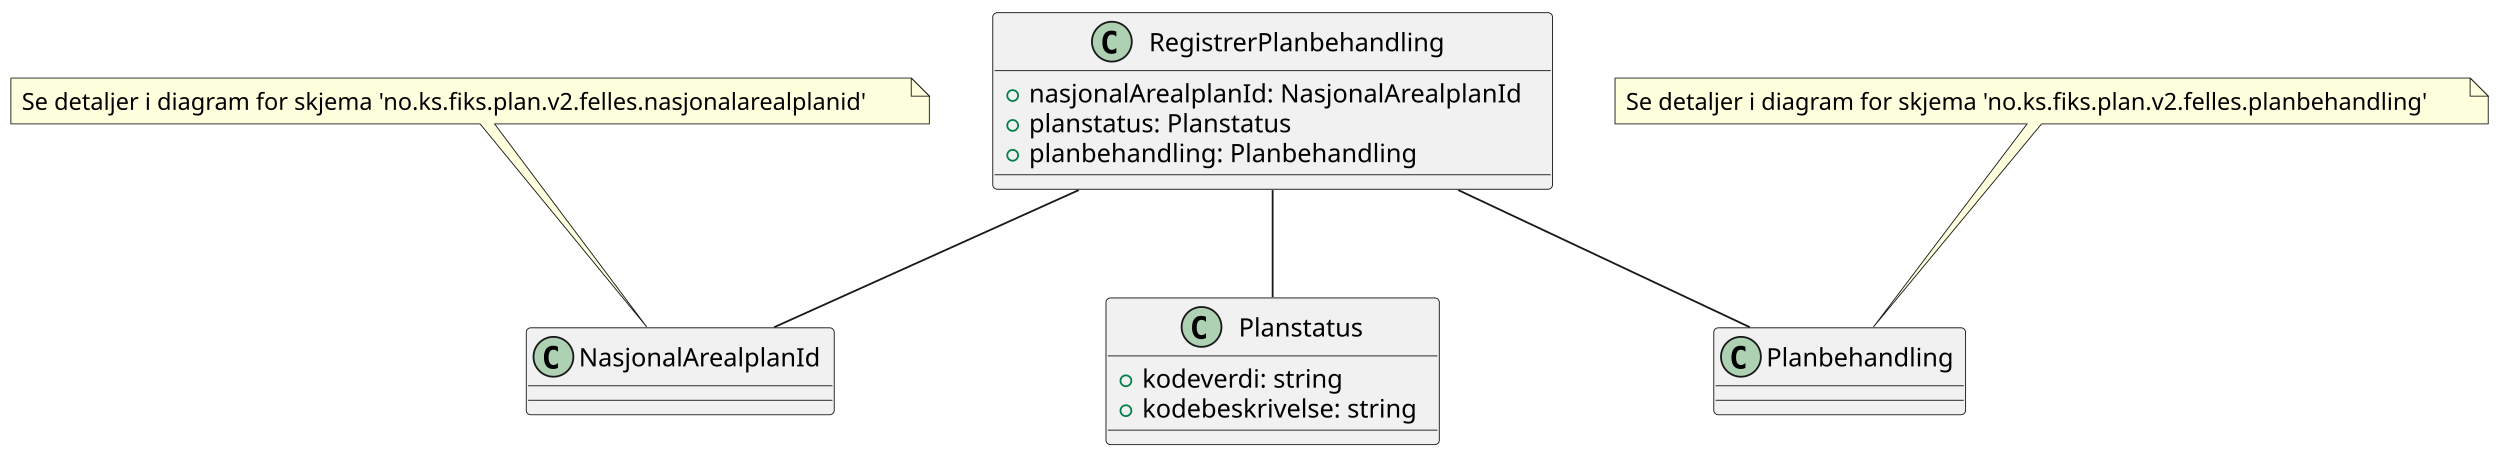
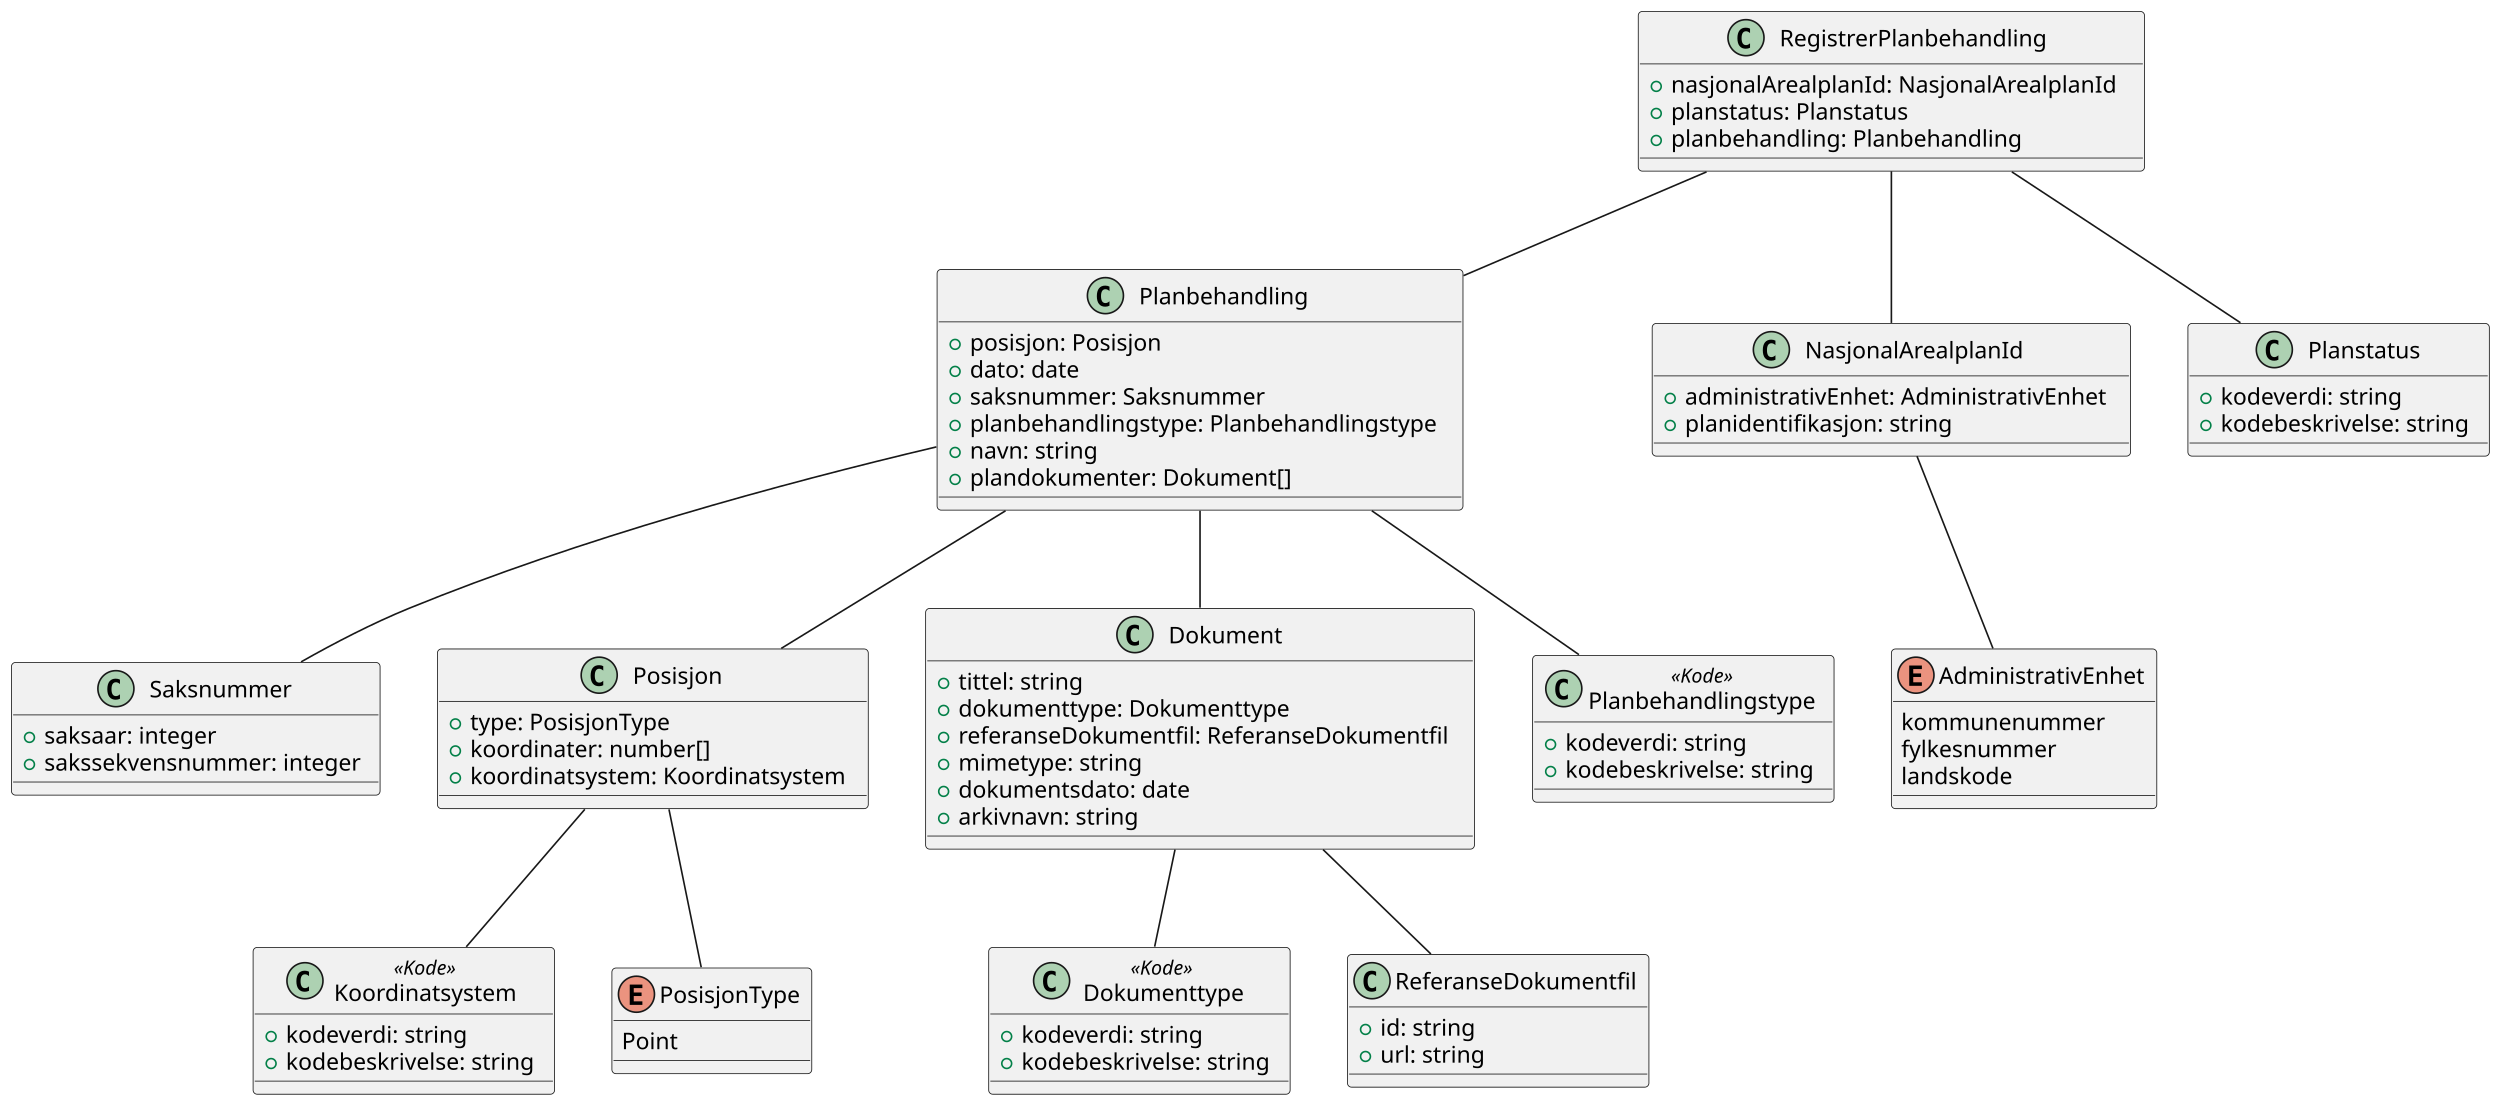
- <svg xmlns="http://www.w3.org/2000/svg" contentStyleType="text/css" height="252px" preserveAspectRatio="none" style="width:1380px;height:252px;background:#FFFFFF;" version="1.1" viewBox="0 0 1380 252" width="1380px" zoomAndPan="magnify">
+ <svg xmlns="http://www.w3.org/2000/svg" contentStyleType="text/css" height="674px" preserveAspectRatio="none" style="width:1526px;height:674px;background:#FFFFFF;" version="1.1" viewBox="0 0 1526 674" width="1526px" zoomAndPan="magnify">
  <defs />
  <g>
+     <g id="elem_Saksnummer">
+       <rect codeLine="2" fill="#F1F1F1" height="80.977" id="Saksnummer" rx="2.5" ry="2.5" style="stroke:#181818;stroke-width:0.5;" width="225" x="7" y="404.37" />
+       <ellipse cx="70.75" cy="420.37" fill="#ADD1B2" rx="11" ry="11" style="stroke:#181818;stroke-width:1.0;" />
+       <path d="M73.223,426.513 Q72.642,426.812 72.003,426.961 Q71.364,427.111 70.658,427.111 Q68.151,427.111 66.832,425.459 Q65.512,423.807 65.512,420.686 Q65.512,417.557 66.832,415.905 Q68.151,414.253 70.658,414.253 Q71.364,414.253 72.011,414.402 Q72.659,414.552 73.223,414.851 L73.223,417.573 Q72.592,416.992 71.999,416.722 Q71.405,416.452 70.774,416.452 Q69.43,416.452 68.745,417.519 Q68.06,418.586 68.06,420.686 Q68.06,422.778 68.745,423.844 Q69.43,424.911 70.774,424.911 Q71.405,424.911 71.999,424.641 Q72.592,424.372 73.223,423.79 Z " fill="#000000" />
+       <text fill="#000000" font-family="sans-serif" font-size="14" lengthAdjust="spacing" textLength="89" x="91.25" y="425.661">Saksnummer</text>
+       <line style="stroke:#181818;stroke-width:0.5;" x1="8" x2="231" y1="436.37" y2="436.37" />
+       <ellipse cx="18" cy="450.114" fill="none" rx="3" ry="3" style="stroke:#038048;stroke-width:1.0;" />
+       <text fill="#000000" font-family="sans-serif" font-size="14" lengthAdjust="spacing" textLength="109" x="27" y="453.905">saksaar: integer</text>
+       <ellipse cx="18" cy="466.602" fill="none" rx="3" ry="3" style="stroke:#038048;stroke-width:1.0;" />
+       <text fill="#000000" font-family="sans-serif" font-size="14" lengthAdjust="spacing" textLength="199" x="27" y="470.393">sakssekvensnummer: integer</text>
+       <line style="stroke:#181818;stroke-width:0.5;" x1="8" x2="231" y1="477.347" y2="477.347" />
+     </g>
+     <g id="elem_Posisjon">
+       <rect codeLine="1" fill="#F1F1F1" height="97.465" id="Posisjon" rx="2.5" ry="2.5" style="stroke:#181818;stroke-width:0.5;" width="263" x="267" y="396.13" />
+       <ellipse cx="365.75" cy="412.13" fill="#ADD1B2" rx="11" ry="11" style="stroke:#181818;stroke-width:1.0;" />
+       <path d="M368.223,418.273 Q367.642,418.572 367.003,418.721 Q366.364,418.871 365.658,418.871 Q363.151,418.871 361.832,417.219 Q360.512,415.567 360.512,412.446 Q360.512,409.317 361.832,407.665 Q363.151,406.013 365.658,406.013 Q366.364,406.013 367.011,406.162 Q367.659,406.312 368.223,406.611 L368.223,409.333 Q367.592,408.752 366.999,408.482 Q366.405,408.212 365.774,408.212 Q364.43,408.212 363.745,409.279 Q363.06,410.346 363.06,412.446 Q363.06,414.538 363.745,415.604 Q364.43,416.671 365.774,416.671 Q366.405,416.671 366.999,416.401 Q367.592,416.132 368.223,415.55 Z " fill="#000000" />
+       <text fill="#000000" font-family="sans-serif" font-size="14" lengthAdjust="spacing" textLength="57" x="386.25" y="417.421">Posisjon</text>
+       <line style="stroke:#181818;stroke-width:0.5;" x1="268" x2="529" y1="428.13" y2="428.13" />
+       <ellipse cx="278" cy="441.874" fill="none" rx="3" ry="3" style="stroke:#038048;stroke-width:1.0;" />
+       <text fill="#000000" font-family="sans-serif" font-size="14" lengthAdjust="spacing" textLength="127" x="287" y="445.665">type: PosisjonType</text>
+       <ellipse cx="278" cy="458.362" fill="none" rx="3" ry="3" style="stroke:#038048;stroke-width:1.0;" />
+       <text fill="#000000" font-family="sans-serif" font-size="14" lengthAdjust="spacing" textLength="153" x="287" y="462.153">koordinater: number[]</text>
+       <ellipse cx="278" cy="474.851" fill="none" rx="3" ry="3" style="stroke:#038048;stroke-width:1.0;" />
+       <text fill="#000000" font-family="sans-serif" font-size="14" lengthAdjust="spacing" textLength="237" x="287" y="478.642">koordinatsystem: Koordinatsystem</text>
+       <line style="stroke:#181818;stroke-width:0.5;" x1="268" x2="529" y1="485.595" y2="485.595" />
+     </g>
+     <g id="elem_Koordinatsystem">
+       <rect codeLine="10" fill="#F1F1F1" height="89.598" id="Koordinatsystem" rx="2.5" ry="2.5" style="stroke:#181818;stroke-width:0.5;" width="184" x="154.5" y="578.32" />
+       <ellipse cx="186.15" cy="598.63" fill="#ADD1B2" rx="11" ry="11" style="stroke:#181818;stroke-width:1.0;" />
+       <path d="M188.623,604.774 Q188.042,605.072 187.403,605.222 Q186.764,605.371 186.058,605.371 Q183.551,605.371 182.232,603.719 Q180.912,602.068 180.912,598.947 Q180.912,595.817 182.232,594.165 Q183.551,592.513 186.058,592.513 Q186.764,592.513 187.411,592.663 Q188.059,592.812 188.623,593.111 L188.623,595.834 Q187.992,595.253 187.399,594.983 Q186.805,594.713 186.174,594.713 Q184.83,594.713 184.145,595.78 Q183.46,596.846 183.46,598.947 Q183.46,601.038 184.145,602.105 Q184.83,603.172 186.174,603.172 Q186.805,603.172 187.399,602.902 Q187.992,602.632 188.623,602.051 Z " fill="#000000" />
+       <text fill="#000000" font-family="sans-serif" font-size="12" font-style="italic" lengthAdjust="spacing" textLength="42" x="240.35" y="594.922">«Kode»</text>
+       <text fill="#000000" font-family="sans-serif" font-size="14" lengthAdjust="spacing" textLength="115" x="203.85" y="610.988">Koordinatsystem</text>
+       <line style="stroke:#181818;stroke-width:0.5;" x1="155.5" x2="337.5" y1="618.941" y2="618.941" />
+       <ellipse cx="165.5" cy="632.685" fill="none" rx="3" ry="3" style="stroke:#038048;stroke-width:1.0;" />
+       <text fill="#000000" font-family="sans-serif" font-size="14" lengthAdjust="spacing" textLength="116" x="174.5" y="636.476">kodeverdi: string</text>
+       <ellipse cx="165.5" cy="649.173" fill="none" rx="3" ry="3" style="stroke:#038048;stroke-width:1.0;" />
+       <text fill="#000000" font-family="sans-serif" font-size="14" lengthAdjust="spacing" textLength="158" x="174.5" y="652.965">kodebeskrivelse: string</text>
+       <line style="stroke:#181818;stroke-width:0.5;" x1="155.5" x2="337.5" y1="659.918" y2="659.918" />
+     </g>
+     <g id="elem_PosisjonType">
+       <rect codeLine="15" fill="#F1F1F1" height="64.488" id="PosisjonType" rx="2.5" ry="2.5" style="stroke:#181818;stroke-width:0.5;" width="122" x="373.5" y="590.88" />
+       <ellipse cx="388.5" cy="606.88" fill="#EB937F" rx="11" ry="11" style="stroke:#181818;stroke-width:1.0;" />
+       <path d="M392.114,613.38 L384.394,613.38 L384.394,600.987 L392.114,600.987 L392.114,603.145 L386.843,603.145 L386.843,605.818 L391.616,605.818 L391.616,607.976 L386.843,607.976 L386.843,611.222 L392.114,611.222 Z " fill="#000000" />
+       <text fill="#000000" font-family="sans-serif" font-size="14" lengthAdjust="spacing" textLength="90" x="402.5" y="612.171">PosisjonType</text>
+       <line style="stroke:#181818;stroke-width:0.5;" x1="374.5" x2="494.5" y1="622.88" y2="622.88" />
+       <text fill="#000000" font-family="sans-serif" font-size="14" lengthAdjust="spacing" textLength="35" x="379.5" y="640.415">Point</text>
+       <line style="stroke:#181818;stroke-width:0.5;" x1="374.5" x2="494.5" y1="647.368" y2="647.368" />
+     </g>
+     <g id="elem_Dokument">
+       <rect codeLine="1" fill="#F1F1F1" height="146.93" id="Dokument" rx="2.5" ry="2.5" style="stroke:#181818;stroke-width:0.5;" width="335" x="565" y="371.39" />
+       <ellipse cx="692.75" cy="387.39" fill="#ADD1B2" rx="11" ry="11" style="stroke:#181818;stroke-width:1.0;" />
+       <path d="M695.223,393.533 Q694.642,393.832 694.003,393.981 Q693.364,394.131 692.658,394.131 Q690.151,394.131 688.832,392.479 Q687.512,390.827 687.512,387.706 Q687.512,384.577 688.832,382.925 Q690.151,381.273 692.658,381.273 Q693.364,381.273 694.011,381.422 Q694.659,381.572 695.223,381.87 L695.223,384.593 Q694.592,384.012 693.999,383.742 Q693.405,383.473 692.774,383.473 Q691.43,383.473 690.745,384.539 Q690.06,385.606 690.06,387.706 Q690.06,389.798 690.745,390.864 Q691.43,391.931 692.774,391.931 Q693.405,391.931 693.999,391.661 Q694.592,391.392 695.223,390.81 Z " fill="#000000" />
+       <text fill="#000000" font-family="sans-serif" font-size="14" lengthAdjust="spacing" textLength="71" x="713.25" y="392.681">Dokument</text>
+       <line style="stroke:#181818;stroke-width:0.5;" x1="566" x2="899" y1="403.39" y2="403.39" />
+       <ellipse cx="576" cy="417.134" fill="none" rx="3" ry="3" style="stroke:#038048;stroke-width:1.0;" />
+       <text fill="#000000" font-family="sans-serif" font-size="14" lengthAdjust="spacing" textLength="79" x="585" y="420.925">tittel: string</text>
+       <ellipse cx="576" cy="433.622" fill="none" rx="3" ry="3" style="stroke:#038048;stroke-width:1.0;" />
+       <text fill="#000000" font-family="sans-serif" font-size="14" lengthAdjust="spacing" textLength="207" x="585" y="437.413">dokumenttype: Dokumenttype</text>
+       <ellipse cx="576" cy="450.111" fill="none" rx="3" ry="3" style="stroke:#038048;stroke-width:1.0;" />
+       <text fill="#000000" font-family="sans-serif" font-size="14" lengthAdjust="spacing" textLength="309" x="585" y="453.902">referanseDokumentfil: ReferanseDokumentfil</text>
+       <ellipse cx="576" cy="466.599" fill="none" rx="3" ry="3" style="stroke:#038048;stroke-width:1.0;" />
+       <text fill="#000000" font-family="sans-serif" font-size="14" lengthAdjust="spacing" textLength="115" x="585" y="470.39">mimetype: string</text>
+       <ellipse cx="576" cy="483.087" fill="none" rx="3" ry="3" style="stroke:#038048;stroke-width:1.0;" />
+       <text fill="#000000" font-family="sans-serif" font-size="14" lengthAdjust="spacing" textLength="146" x="585" y="486.878">dokumentsdato: date</text>
+       <ellipse cx="576" cy="499.575" fill="none" rx="3" ry="3" style="stroke:#038048;stroke-width:1.0;" />
+       <text fill="#000000" font-family="sans-serif" font-size="14" lengthAdjust="spacing" textLength="114" x="585" y="503.367">arkivnavn: string</text>
+       <line style="stroke:#181818;stroke-width:0.5;" x1="566" x2="899" y1="510.32" y2="510.32" />
+     </g>
+     <g id="elem_Dokumenttype">
+       <rect codeLine="13" fill="#F1F1F1" height="89.598" id="Dokumenttype" rx="2.5" ry="2.5" style="stroke:#181818;stroke-width:0.5;" width="184" x="603.5" y="578.32" />
+       <ellipse cx="641.9" cy="598.63" fill="#ADD1B2" rx="11" ry="11" style="stroke:#181818;stroke-width:1.0;" />
+       <path d="M644.373,604.774 Q643.792,605.072 643.153,605.222 Q642.514,605.371 641.808,605.371 Q639.301,605.371 637.981,603.719 Q636.662,602.068 636.662,598.947 Q636.662,595.817 637.981,594.165 Q639.301,592.513 641.808,592.513 Q642.514,592.513 643.161,592.663 Q643.809,592.812 644.373,593.111 L644.373,595.834 Q643.742,595.253 643.149,594.983 Q642.555,594.713 641.924,594.713 Q640.58,594.713 639.895,595.78 Q639.21,596.846 639.21,598.947 Q639.21,601.038 639.895,602.105 Q640.58,603.172 641.924,603.172 Q642.555,603.172 643.149,602.902 Q643.742,602.632 644.373,602.051 Z " fill="#000000" />
+       <text fill="#000000" font-family="sans-serif" font-size="12" font-style="italic" lengthAdjust="spacing" textLength="42" x="690.1" y="594.922">«Kode»</text>
+       <text fill="#000000" font-family="sans-serif" font-size="14" lengthAdjust="spacing" textLength="100" x="661.1" y="610.988">Dokumenttype</text>
+       <line style="stroke:#181818;stroke-width:0.5;" x1="604.5" x2="786.5" y1="618.941" y2="618.941" />
+       <ellipse cx="614.5" cy="632.685" fill="none" rx="3" ry="3" style="stroke:#038048;stroke-width:1.0;" />
+       <text fill="#000000" font-family="sans-serif" font-size="14" lengthAdjust="spacing" textLength="116" x="623.5" y="636.476">kodeverdi: string</text>
+       <ellipse cx="614.5" cy="649.173" fill="none" rx="3" ry="3" style="stroke:#038048;stroke-width:1.0;" />
+       <text fill="#000000" font-family="sans-serif" font-size="14" lengthAdjust="spacing" textLength="158" x="623.5" y="652.965">kodebeskrivelse: string</text>
+       <line style="stroke:#181818;stroke-width:0.5;" x1="604.5" x2="786.5" y1="659.918" y2="659.918" />
+     </g>
+     <g id="elem_ReferanseDokumentfil">
+       <rect codeLine="18" fill="#F1F1F1" height="80.977" id="ReferanseDokumentfil" rx="2.5" ry="2.5" style="stroke:#181818;stroke-width:0.5;" width="184" x="822.5" y="582.63" />
+       <ellipse cx="837.5" cy="598.63" fill="#ADD1B2" rx="11" ry="11" style="stroke:#181818;stroke-width:1.0;" />
+       <path d="M839.973,604.773 Q839.392,605.072 838.753,605.221 Q838.114,605.371 837.408,605.371 Q834.901,605.371 833.582,603.719 Q832.262,602.067 832.262,598.946 Q832.262,595.817 833.582,594.165 Q834.901,592.513 837.408,592.513 Q838.114,592.513 838.761,592.662 Q839.409,592.812 839.973,593.111 L839.973,595.833 Q839.342,595.252 838.749,594.982 Q838.155,594.712 837.524,594.712 Q836.18,594.712 835.495,595.779 Q834.81,596.846 834.81,598.946 Q834.81,601.038 835.495,602.104 Q836.18,603.171 837.524,603.171 Q838.155,603.171 838.749,602.901 Q839.342,602.631 839.973,602.05 Z " fill="#000000" />
+       <text fill="#000000" font-family="sans-serif" font-size="14" lengthAdjust="spacing" textLength="152" x="851.5" y="603.921">ReferanseDokumentfil</text>
+       <line style="stroke:#181818;stroke-width:0.5;" x1="823.5" x2="1005.5" y1="614.63" y2="614.63" />
+       <ellipse cx="833.5" cy="628.374" fill="none" rx="3" ry="3" style="stroke:#038048;stroke-width:1.0;" />
+       <text fill="#000000" font-family="sans-serif" font-size="14" lengthAdjust="spacing" textLength="61" x="842.5" y="632.165">id: string</text>
+       <ellipse cx="833.5" cy="644.862" fill="none" rx="3" ry="3" style="stroke:#038048;stroke-width:1.0;" />
+       <text fill="#000000" font-family="sans-serif" font-size="14" lengthAdjust="spacing" textLength="67" x="842.5" y="648.653">url: string</text>
+       <line style="stroke:#181818;stroke-width:0.5;" x1="823.5" x2="1005.5" y1="655.607" y2="655.607" />
+     </g>
+     <g id="elem_Planbehandling">
+       <rect codeLine="5" fill="#F1F1F1" height="146.93" id="Planbehandling" rx="2.5" ry="2.5" style="stroke:#181818;stroke-width:0.5;" width="321" x="572" y="164.46" />
+       <ellipse cx="674.75" cy="180.46" fill="#ADD1B2" rx="11" ry="11" style="stroke:#181818;stroke-width:1.0;" />
+       <path d="M677.223,186.603 Q676.642,186.902 676.003,187.051 Q675.364,187.201 674.658,187.201 Q672.151,187.201 670.832,185.549 Q669.512,183.897 669.512,180.776 Q669.512,177.647 670.832,175.995 Q672.151,174.343 674.658,174.343 Q675.364,174.343 676.011,174.492 Q676.659,174.642 677.223,174.94 L677.223,177.663 Q676.592,177.082 675.999,176.812 Q675.405,176.542 674.774,176.542 Q673.43,176.542 672.745,177.609 Q672.06,178.676 672.06,180.776 Q672.06,182.868 672.745,183.934 Q673.43,185.001 674.774,185.001 Q675.405,185.001 675.999,184.731 Q676.592,184.462 677.223,183.88 Z " fill="#000000" />
+       <text fill="#000000" font-family="sans-serif" font-size="14" lengthAdjust="spacing" textLength="107" x="695.25" y="185.751">Planbehandling</text>
+       <line style="stroke:#181818;stroke-width:0.5;" x1="573" x2="892" y1="196.46" y2="196.46" />
+       <ellipse cx="583" cy="210.204" fill="none" rx="3" ry="3" style="stroke:#038048;stroke-width:1.0;" />
+       <text fill="#000000" font-family="sans-serif" font-size="14" lengthAdjust="spacing" textLength="123" x="592" y="213.995">posisjon: Posisjon</text>
+       <ellipse cx="583" cy="226.692" fill="none" rx="3" ry="3" style="stroke:#038048;stroke-width:1.0;" />
+       <text fill="#000000" font-family="sans-serif" font-size="14" lengthAdjust="spacing" textLength="69" x="592" y="230.483">dato: date</text>
+       <ellipse cx="583" cy="243.181" fill="none" rx="3" ry="3" style="stroke:#038048;stroke-width:1.0;" />
+       <text fill="#000000" font-family="sans-serif" font-size="14" lengthAdjust="spacing" textLength="185" x="592" y="246.972">saksnummer: Saksnummer</text>
+       <ellipse cx="583" cy="259.669" fill="none" rx="3" ry="3" style="stroke:#038048;stroke-width:1.0;" />
+       <text fill="#000000" font-family="sans-serif" font-size="14" lengthAdjust="spacing" textLength="295" x="592" y="263.46">planbehandlingstype: Planbehandlingstype</text>
+       <ellipse cx="583" cy="276.157" fill="none" rx="3" ry="3" style="stroke:#038048;stroke-width:1.0;" />
+       <text fill="#000000" font-family="sans-serif" font-size="14" lengthAdjust="spacing" textLength="81" x="592" y="279.948">navn: string</text>
+       <ellipse cx="583" cy="292.646" fill="none" rx="3" ry="3" style="stroke:#038048;stroke-width:1.0;" />
+       <text fill="#000000" font-family="sans-serif" font-size="14" lengthAdjust="spacing" textLength="203" x="592" y="296.437">plandokumenter: Dokument[]</text>
+       <line style="stroke:#181818;stroke-width:0.5;" x1="573" x2="892" y1="303.39" y2="303.39" />
+     </g>
+     <g id="elem_Planbehandlingstype">
+       <rect codeLine="19" fill="#F1F1F1" height="89.598" id="Planbehandlingstype" rx="2.5" ry="2.5" style="stroke:#181818;stroke-width:0.5;" width="184" x="935.5" y="400.06" />
+       <ellipse cx="954.55" cy="420.37" fill="#ADD1B2" rx="11" ry="11" style="stroke:#181818;stroke-width:1.0;" />
+       <path d="M957.023,426.514 Q956.442,426.812 955.803,426.962 Q955.164,427.111 954.458,427.111 Q951.951,427.111 950.631,425.459 Q949.312,423.808 949.312,420.687 Q949.312,417.557 950.631,415.905 Q951.951,414.253 954.458,414.253 Q955.164,414.253 955.811,414.403 Q956.459,414.552 957.023,414.851 L957.023,417.574 Q956.392,416.993 955.799,416.723 Q955.205,416.453 954.574,416.453 Q953.23,416.453 952.545,417.52 Q951.86,418.586 951.86,420.687 Q951.86,422.778 952.545,423.845 Q953.23,424.912 954.574,424.912 Q955.205,424.912 955.799,424.642 Q956.392,424.372 957.023,423.791 Z " fill="#000000" />
+       <text fill="#000000" font-family="sans-serif" font-size="12" font-style="italic" lengthAdjust="spacing" textLength="42" x="1019.95" y="416.662">«Kode»</text>
+       <text fill="#000000" font-family="sans-serif" font-size="14" lengthAdjust="spacing" textLength="143" x="969.45" y="432.728">Planbehandlingstype</text>
+       <line style="stroke:#181818;stroke-width:0.5;" x1="936.5" x2="1118.5" y1="440.681" y2="440.681" />
+       <ellipse cx="946.5" cy="454.425" fill="none" rx="3" ry="3" style="stroke:#038048;stroke-width:1.0;" />
+       <text fill="#000000" font-family="sans-serif" font-size="14" lengthAdjust="spacing" textLength="116" x="955.5" y="458.216">kodeverdi: string</text>
+       <ellipse cx="946.5" cy="470.913" fill="none" rx="3" ry="3" style="stroke:#038048;stroke-width:1.0;" />
+       <text fill="#000000" font-family="sans-serif" font-size="14" lengthAdjust="spacing" textLength="158" x="955.5" y="474.704">kodebeskrivelse: string</text>
+       <line style="stroke:#181818;stroke-width:0.5;" x1="936.5" x2="1118.5" y1="481.658" y2="481.658" />
+     </g>
+     <g id="elem_NasjonalArealplanId">
+       <rect codeLine="1" fill="#F1F1F1" height="80.977" id="NasjonalArealplanId" rx="2.5" ry="2.5" style="stroke:#181818;stroke-width:0.5;" width="292" x="1008.5" y="197.44" />
+       <ellipse cx="1081.25" cy="213.44" fill="#ADD1B2" rx="11" ry="11" style="stroke:#181818;stroke-width:1.0;" />
+       <path d="M1083.723,219.583 Q1083.142,219.882 1082.503,220.031 Q1081.864,220.181 1081.158,220.181 Q1078.651,220.181 1077.332,218.529 Q1076.012,216.877 1076.012,213.756 Q1076.012,210.626 1077.332,208.975 Q1078.651,207.323 1081.158,207.323 Q1081.864,207.323 1082.511,207.472 Q1083.159,207.622 1083.723,207.921 L1083.723,210.643 Q1083.092,210.062 1082.499,209.792 Q1081.905,209.523 1081.274,209.523 Q1079.93,209.523 1079.245,210.589 Q1078.56,211.656 1078.56,213.756 Q1078.56,215.848 1079.245,216.914 Q1079.93,217.981 1081.274,217.981 Q1081.905,217.981 1082.499,217.711 Q1083.092,217.441 1083.723,216.86 Z " fill="#000000" />
+       <text fill="#000000" font-family="sans-serif" font-size="14" lengthAdjust="spacing" textLength="138" x="1101.75" y="218.731">NasjonalArealplanId</text>
+       <line style="stroke:#181818;stroke-width:0.5;" x1="1009.5" x2="1299.5" y1="229.44" y2="229.44" />
+       <ellipse cx="1019.5" cy="243.184" fill="none" rx="3" ry="3" style="stroke:#038048;stroke-width:1.0;" />
+       <text fill="#000000" font-family="sans-serif" font-size="14" lengthAdjust="spacing" textLength="266" x="1028.5" y="246.975">administrativEnhet: AdministrativEnhet</text>
+       <ellipse cx="1019.5" cy="259.672" fill="none" rx="3" ry="3" style="stroke:#038048;stroke-width:1.0;" />
+       <text fill="#000000" font-family="sans-serif" font-size="14" lengthAdjust="spacing" textLength="171" x="1028.5" y="263.463">planidentifikasjon: string</text>
+       <line style="stroke:#181818;stroke-width:0.5;" x1="1009.5" x2="1299.5" y1="270.417" y2="270.417" />
+     </g>
+     <g id="elem_AdministrativEnhet">
+       <rect codeLine="8" fill="#F1F1F1" height="97.465" id="AdministrativEnhet" rx="2.5" ry="2.5" style="stroke:#181818;stroke-width:0.5;" width="162" x="1154.5" y="396.13" />
+       <ellipse cx="1169.5" cy="412.13" fill="#EB937F" rx="11" ry="11" style="stroke:#181818;stroke-width:1.0;" />
+       <path d="M1173.114,418.63 L1165.395,418.63 L1165.395,406.237 L1173.114,406.237 L1173.114,408.395 L1167.843,408.395 L1167.843,411.068 L1172.616,411.068 L1172.616,413.226 L1167.843,413.226 L1167.843,416.472 L1173.114,416.472 Z " fill="#000000" />
+       <text fill="#000000" font-family="sans-serif" font-size="14" lengthAdjust="spacing" textLength="130" x="1183.5" y="417.421">AdministrativEnhet</text>
+       <line style="stroke:#181818;stroke-width:0.5;" x1="1155.5" x2="1315.5" y1="428.13" y2="428.13" />
+       <text fill="#000000" font-family="sans-serif" font-size="14" lengthAdjust="spacing" textLength="127" x="1160.5" y="445.665">kommunenummer</text>
+       <text fill="#000000" font-family="sans-serif" font-size="14" lengthAdjust="spacing" textLength="97" x="1160.5" y="462.153">fylkesnummer</text>
+       <text fill="#000000" font-family="sans-serif" font-size="14" lengthAdjust="spacing" textLength="71" x="1160.5" y="478.642">landskode</text>
+       <line style="stroke:#181818;stroke-width:0.5;" x1="1155.5" x2="1315.5" y1="485.595" y2="485.595" />
+     </g>
    <g id="elem_RegistrerPlanbehandling">
-       <rect codeLine="2" fill="#F1F1F1" height="97.465" id="RegistrerPlanbehandling" rx="2.5" ry="2.5" style="stroke:#181818;stroke-width:0.5;" width="309" x="548" y="7" />
-       <ellipse cx="613.75" cy="23" fill="#ADD1B2" rx="11" ry="11" style="stroke:#181818;stroke-width:1.0;" />
-       <path d="M616.223,29.143 Q615.642,29.442 615.003,29.591 Q614.364,29.741 613.658,29.741 Q611.151,29.741 609.832,28.089 Q608.512,26.437 608.512,23.316 Q608.512,20.186 609.832,18.535 Q611.151,16.883 613.658,16.883 Q614.364,16.883 615.011,17.032 Q615.659,17.182 616.223,17.48 L616.223,20.203 Q615.592,19.622 614.999,19.352 Q614.405,19.082 613.774,19.082 Q612.43,19.082 611.745,20.149 Q611.06,21.216 611.06,23.316 Q611.06,25.408 611.745,26.474 Q612.43,27.541 613.774,27.541 Q614.405,27.541 614.999,27.271 Q615.592,27.002 616.223,26.42 Z " fill="#000000" />
-       <text fill="#000000" font-family="sans-serif" font-size="14" lengthAdjust="spacing" textLength="169" x="634.25" y="28.291">RegistrerPlanbehandling</text>
-       <line style="stroke:#181818;stroke-width:0.5;" x1="549" x2="856" y1="39" y2="39" />
-       <ellipse cx="559" cy="52.744" fill="none" rx="3" ry="3" style="stroke:#038048;stroke-width:1.0;" />
-       <text fill="#000000" font-family="sans-serif" font-size="14" lengthAdjust="spacing" textLength="283" x="568" y="56.535">nasjonalArealplanId: NasjonalArealplanId</text>
-       <ellipse cx="559" cy="69.232" fill="none" rx="3" ry="3" style="stroke:#038048;stroke-width:1.0;" />
-       <text fill="#000000" font-family="sans-serif" font-size="14" lengthAdjust="spacing" textLength="149" x="568" y="73.023">planstatus: Planstatus</text>
-       <ellipse cx="559" cy="85.721" fill="none" rx="3" ry="3" style="stroke:#038048;stroke-width:1.0;" />
-       <text fill="#000000" font-family="sans-serif" font-size="14" lengthAdjust="spacing" textLength="223" x="568" y="89.512">planbehandling: Planbehandling</text>
-       <line style="stroke:#181818;stroke-width:0.5;" x1="549" x2="856" y1="96.465" y2="96.465" />
+       <rect codeLine="4" fill="#F1F1F1" height="97.465" id="RegistrerPlanbehandling" rx="2.5" ry="2.5" style="stroke:#181818;stroke-width:0.5;" width="309" x="1000" y="7" />
+       <ellipse cx="1065.75" cy="23" fill="#ADD1B2" rx="11" ry="11" style="stroke:#181818;stroke-width:1.0;" />
+       <path d="M1068.223,29.143 Q1067.642,29.442 1067.003,29.591 Q1066.364,29.741 1065.658,29.741 Q1063.151,29.741 1061.832,28.089 Q1060.512,26.437 1060.512,23.316 Q1060.512,20.186 1061.832,18.535 Q1063.151,16.883 1065.658,16.883 Q1066.364,16.883 1067.011,17.032 Q1067.659,17.182 1068.223,17.48 L1068.223,20.203 Q1067.592,19.622 1066.999,19.352 Q1066.405,19.082 1065.774,19.082 Q1064.43,19.082 1063.745,20.149 Q1063.06,21.216 1063.06,23.316 Q1063.06,25.408 1063.745,26.474 Q1064.43,27.541 1065.774,27.541 Q1066.405,27.541 1066.999,27.271 Q1067.592,27.002 1068.223,26.42 Z " fill="#000000" />
+       <text fill="#000000" font-family="sans-serif" font-size="14" lengthAdjust="spacing" textLength="169" x="1086.25" y="28.291">RegistrerPlanbehandling</text>
+       <line style="stroke:#181818;stroke-width:0.5;" x1="1001" x2="1308" y1="39" y2="39" />
+       <ellipse cx="1011" cy="52.744" fill="none" rx="3" ry="3" style="stroke:#038048;stroke-width:1.0;" />
+       <text fill="#000000" font-family="sans-serif" font-size="14" lengthAdjust="spacing" textLength="283" x="1020" y="56.535">nasjonalArealplanId: NasjonalArealplanId</text>
+       <ellipse cx="1011" cy="69.232" fill="none" rx="3" ry="3" style="stroke:#038048;stroke-width:1.0;" />
+       <text fill="#000000" font-family="sans-serif" font-size="14" lengthAdjust="spacing" textLength="149" x="1020" y="73.023">planstatus: Planstatus</text>
+       <ellipse cx="1011" cy="85.721" fill="none" rx="3" ry="3" style="stroke:#038048;stroke-width:1.0;" />
+       <text fill="#000000" font-family="sans-serif" font-size="14" lengthAdjust="spacing" textLength="223" x="1020" y="89.512">planbehandling: Planbehandling</text>
+       <line style="stroke:#181818;stroke-width:0.5;" x1="1001" x2="1308" y1="96.465" y2="96.465" />
    </g>
    <g id="elem_Planstatus">
-       <rect codeLine="8" fill="#F1F1F1" height="80.977" id="Planstatus" rx="2.5" ry="2.5" style="stroke:#181818;stroke-width:0.5;" width="184" x="610.5" y="164.46" />
-       <ellipse cx="663.25" cy="180.46" fill="#ADD1B2" rx="11" ry="11" style="stroke:#181818;stroke-width:1.0;" />
-       <path d="M665.723,186.603 Q665.142,186.902 664.503,187.051 Q663.864,187.201 663.158,187.201 Q660.651,187.201 659.332,185.549 Q658.012,183.897 658.012,180.776 Q658.012,177.647 659.332,175.995 Q660.651,174.343 663.158,174.343 Q663.864,174.343 664.511,174.492 Q665.159,174.642 665.723,174.94 L665.723,177.663 Q665.092,177.082 664.499,176.812 Q663.905,176.542 663.274,176.542 Q661.93,176.542 661.245,177.609 Q660.56,178.676 660.56,180.776 Q660.56,182.868 661.245,183.934 Q661.93,185.001 663.274,185.001 Q663.905,185.001 664.499,184.731 Q665.092,184.462 665.723,183.88 Z " fill="#000000" />
-       <text fill="#000000" font-family="sans-serif" font-size="14" lengthAdjust="spacing" textLength="70" x="683.75" y="185.751">Planstatus</text>
-       <line style="stroke:#181818;stroke-width:0.5;" x1="611.5" x2="793.5" y1="196.46" y2="196.46" />
-       <ellipse cx="621.5" cy="210.204" fill="none" rx="3" ry="3" style="stroke:#038048;stroke-width:1.0;" />
-       <text fill="#000000" font-family="sans-serif" font-size="14" lengthAdjust="spacing" textLength="116" x="630.5" y="213.995">kodeverdi: string</text>
-       <ellipse cx="621.5" cy="226.692" fill="none" rx="3" ry="3" style="stroke:#038048;stroke-width:1.0;" />
-       <text fill="#000000" font-family="sans-serif" font-size="14" lengthAdjust="spacing" textLength="158" x="630.5" y="230.483">kodebeskrivelse: string</text>
-       <line style="stroke:#181818;stroke-width:0.5;" x1="611.5" x2="793.5" y1="237.437" y2="237.437" />
-     </g>
-     <g id="elem_NasjonalArealplanId">
-       <rect fill="#F1F1F1" height="48" id="NasjonalArealplanId" rx="2.5" ry="2.5" style="stroke:#181818;stroke-width:0.5;" width="170" x="290.5" y="180.95" />
-       <ellipse cx="305.5" cy="196.95" fill="#ADD1B2" rx="11" ry="11" style="stroke:#181818;stroke-width:1.0;" />
-       <path d="M307.973,203.093 Q307.392,203.392 306.753,203.541 Q306.114,203.691 305.408,203.691 Q302.901,203.691 301.582,202.039 Q300.262,200.387 300.262,197.266 Q300.262,194.137 301.582,192.485 Q302.901,190.833 305.408,190.833 Q306.114,190.833 306.761,190.982 Q307.409,191.132 307.973,191.43 L307.973,194.153 Q307.342,193.572 306.749,193.302 Q306.155,193.032 305.524,193.032 Q304.18,193.032 303.495,194.099 Q302.81,195.166 302.81,197.266 Q302.81,199.358 303.495,200.424 Q304.18,201.491 305.524,201.491 Q306.155,201.491 306.749,201.221 Q307.342,200.952 307.973,200.37 Z " fill="#000000" />
-       <text fill="#000000" font-family="sans-serif" font-size="14" lengthAdjust="spacing" textLength="138" x="319.5" y="202.241">NasjonalArealplanId</text>
-       <line style="stroke:#181818;stroke-width:0.5;" x1="291.5" x2="459.5" y1="212.95" y2="212.95" />
-       <line style="stroke:#181818;stroke-width:0.5;" x1="291.5" x2="459.5" y1="220.95" y2="220.95" />
-     </g>
-     <g id="elem_Planbehandling">
-       <rect fill="#F1F1F1" height="48" id="Planbehandling" rx="2.5" ry="2.5" style="stroke:#181818;stroke-width:0.5;" width="139" x="946" y="180.95" />
-       <ellipse cx="961" cy="196.95" fill="#ADD1B2" rx="11" ry="11" style="stroke:#181818;stroke-width:1.0;" />
-       <path d="M963.473,203.093 Q962.892,203.392 962.253,203.541 Q961.614,203.691 960.908,203.691 Q958.401,203.691 957.082,202.039 Q955.762,200.387 955.762,197.266 Q955.762,194.137 957.082,192.485 Q958.401,190.833 960.908,190.833 Q961.614,190.833 962.261,190.982 Q962.909,191.132 963.473,191.43 L963.473,194.153 Q962.842,193.572 962.249,193.302 Q961.655,193.032 961.024,193.032 Q959.68,193.032 958.995,194.099 Q958.31,195.166 958.31,197.266 Q958.31,199.358 958.995,200.424 Q959.68,201.491 961.024,201.491 Q961.655,201.491 962.249,201.221 Q962.842,200.952 963.473,200.37 Z " fill="#000000" />
-       <text fill="#000000" font-family="sans-serif" font-size="14" lengthAdjust="spacing" textLength="107" x="975" y="202.241">Planbehandling</text>
-       <line style="stroke:#181818;stroke-width:0.5;" x1="947" x2="1084" y1="212.95" y2="212.95" />
-       <line style="stroke:#181818;stroke-width:0.5;" x1="947" x2="1084" y1="220.95" y2="220.95" />
-     </g>
-     <g id="elem_GMN9">
-       <path d="M6,43.08 L6,68.391 A0,0 0 0 0 6,68.391 L264.99,68.391 L357.02,180.49 L272.99,68.391 L513,68.391 A0,0 0 0 0 513,68.391 L513,53.08 L503,43.08 L6,43.08 A0,0 0 0 0 6,43.08 " fill="#FEFFDD" style="stroke:#181818;stroke-width:0.5;" />
-       <path d="M503,43.08 L503,53.08 L513,53.08 L503,43.08 " fill="#FEFFDD" style="stroke:#181818;stroke-width:0.5;" />
-       <text fill="#000000" font-family="sans-serif" font-size="13" lengthAdjust="spacing" textLength="486" x="12" y="60.648">Se detaljer i diagram for skjema 'no.ks.fiks.plan.v2.felles.nasjonalarealplanid'</text>
-     </g>
-     <g id="elem_GMN12">
-       <path d="M891.5,43.08 L891.5,68.391 A0,0 0 0 0 891.5,68.391 L1118.93,68.391 L1034.14,180.49 L1126.93,68.391 L1373.5,68.391 A0,0 0 0 0 1373.5,68.391 L1373.5,53.08 L1363.5,43.08 L891.5,43.08 A0,0 0 0 0 891.5,43.08 " fill="#FEFFDD" style="stroke:#181818;stroke-width:0.5;" />
-       <path d="M1363.5,43.08 L1363.5,53.08 L1373.5,53.08 L1363.5,43.08 " fill="#FEFFDD" style="stroke:#181818;stroke-width:0.5;" />
-       <text fill="#000000" font-family="sans-serif" font-size="13" lengthAdjust="spacing" textLength="461" x="897.5" y="60.648">Se detaljer i diagram for skjema 'no.ks.fiks.plan.v2.felles.planbehandling'</text>
+       <rect codeLine="10" fill="#F1F1F1" height="80.977" id="Planstatus" rx="2.5" ry="2.5" style="stroke:#181818;stroke-width:0.5;" width="184" x="1335.5" y="197.44" />
+       <ellipse cx="1388.25" cy="213.44" fill="#ADD1B2" rx="11" ry="11" style="stroke:#181818;stroke-width:1.0;" />
+       <path d="M1390.723,219.583 Q1390.142,219.882 1389.503,220.031 Q1388.864,220.181 1388.158,220.181 Q1385.651,220.181 1384.332,218.529 Q1383.012,216.877 1383.012,213.756 Q1383.012,210.626 1384.332,208.975 Q1385.651,207.323 1388.158,207.323 Q1388.864,207.323 1389.511,207.472 Q1390.159,207.622 1390.723,207.921 L1390.723,210.643 Q1390.092,210.062 1389.499,209.792 Q1388.905,209.523 1388.274,209.523 Q1386.93,209.523 1386.245,210.589 Q1385.56,211.656 1385.56,213.756 Q1385.56,215.848 1386.245,216.914 Q1386.93,217.981 1388.274,217.981 Q1388.905,217.981 1389.499,217.711 Q1390.092,217.441 1390.723,216.86 Z " fill="#000000" />
+       <text fill="#000000" font-family="sans-serif" font-size="14" lengthAdjust="spacing" textLength="70" x="1408.75" y="218.731">Planstatus</text>
+       <line style="stroke:#181818;stroke-width:0.5;" x1="1336.5" x2="1518.5" y1="229.44" y2="229.44" />
+       <ellipse cx="1346.5" cy="243.184" fill="none" rx="3" ry="3" style="stroke:#038048;stroke-width:1.0;" />
+       <text fill="#000000" font-family="sans-serif" font-size="14" lengthAdjust="spacing" textLength="116" x="1355.5" y="246.975">kodeverdi: string</text>
+       <ellipse cx="1346.5" cy="259.672" fill="none" rx="3" ry="3" style="stroke:#038048;stroke-width:1.0;" />
+       <text fill="#000000" font-family="sans-serif" font-size="14" lengthAdjust="spacing" textLength="158" x="1355.5" y="263.463">kodebeskrivelse: string</text>
+       <line style="stroke:#181818;stroke-width:0.5;" x1="1336.5" x2="1518.5" y1="270.417" y2="270.417" />
+     </g>
+     <g id="link_Posisjon_Koordinatsystem">
+       <path codeLine="7" d="M356.97,494.02 C334.38,520.22 306.63,552.39 284.6,577.94 " fill="none" id="Posisjon-Koordinatsystem" style="stroke:#181818;stroke-width:1.0;" />
+     </g>
+     <g id="link_Posisjon_PosisjonType">
+       <path codeLine="8" d="M408.34,494.02 C414.6,524.7 422.54,563.58 428.02,590.42 " fill="none" id="Posisjon-PosisjonType" style="stroke:#181818;stroke-width:1.0;" />
+     </g>
+     <g id="link_Dokument_Dokumenttype">
+       <path codeLine="10" d="M717.24,518.57 C713.02,538.67 708.56,559.88 704.8,577.83 " fill="none" id="Dokument-Dokumenttype" style="stroke:#181818;stroke-width:1.0;" />
+     </g>
+     <g id="link_Dokument_ReferanseDokumentfil">
+       <path codeLine="11" d="M807.58,518.57 C830.1,540.38 853.96,563.49 873.42,582.33 " fill="none" id="Dokument-ReferanseDokumentfil" style="stroke:#181818;stroke-width:1.0;" />
+     </g>
+     <g id="link_Planbehandling_Posisjon">
+       <path codeLine="14" d="M613.8,311.76 C568.33,339.65 517.64,370.76 476.87,395.78 " fill="none" id="Planbehandling-Posisjon" style="stroke:#181818;stroke-width:1.0;" />
+     </g>
+     <g id="link_Planbehandling_Saksnummer">
+       <path codeLine="15" d="M571.59,272.78 C476.1,295.38 353.73,328.78 249.5,371.39 C227.38,380.44 204.27,392.41 183.77,404.01 " fill="none" id="Planbehandling-Saksnummer" style="stroke:#181818;stroke-width:1.0;" />
+     </g>
+     <g id="link_Planbehandling_Planbehandlingstype">
+       <path codeLine="16" d="M837.34,311.76 C879.57,341.09 926.9,373.97 963.78,399.59 " fill="none" id="Planbehandling-Planbehandlingstype" style="stroke:#181818;stroke-width:1.0;" />
+     </g>
+     <g id="link_Planbehandling_Dokument">
+       <path codeLine="17" d="M732.5,311.76 C732.5,330.97 732.5,351.7 732.5,370.92 " fill="none" id="Planbehandling-Dokument" style="stroke:#181818;stroke-width:1.0;" />
+     </g>
+     <g id="link_NasjonalArealplanId_AdministrativEnhet">
+       <path codeLine="6" d="M1170.12,278.44 C1183.36,311.94 1202.39,360.09 1216.51,395.81 " fill="none" id="NasjonalArealplanId-AdministrativEnhet" style="stroke:#181818;stroke-width:1.0;" />
    </g>
    <g id="link_RegistrerPlanbehandling_NasjonalArealplanId">
-       <path codeLine="13" d="M595.43,104.94 C538.99,130.35 472.33,160.36 427.31,180.63 " fill="none" id="RegistrerPlanbehandling-NasjonalArealplanId" style="stroke:#181818;stroke-width:1.0;" />
+       <path codeLine="15" d="M1154.5,104.55 C1154.5,133.43 1154.5,169.81 1154.5,197.12 " fill="none" id="RegistrerPlanbehandling-NasjonalArealplanId" style="stroke:#181818;stroke-width:1.0;" />
    </g>
    <g id="link_RegistrerPlanbehandling_Planstatus">
-       <path codeLine="14" d="M702.5,104.94 C702.5,124.06 702.5,145.78 702.5,164 " fill="none" id="RegistrerPlanbehandling-Planstatus" style="stroke:#181818;stroke-width:1.0;" />
+       <path codeLine="16" d="M1228.03,104.91 C1256.33,123.49 1288.94,144.93 1318.5,164.46 C1334.42,174.99 1351.63,186.41 1367.57,197 " fill="none" id="RegistrerPlanbehandling-Planstatus" style="stroke:#181818;stroke-width:1.0;" />
    </g>
    <g id="link_RegistrerPlanbehandling_Planbehandling">
-       <path codeLine="15" d="M804.99,104.94 C859.01,130.35 922.82,160.36 965.91,180.63 " fill="none" id="RegistrerPlanbehandling-Planbehandling" style="stroke:#181818;stroke-width:1.0;" />
+       <path codeLine="17" d="M1041.69,104.9 C996.15,124.35 942.77,147.14 893.29,168.27 " fill="none" id="RegistrerPlanbehandling-Planbehandling" style="stroke:#181818;stroke-width:1.0;" />
    </g>
  </g>
</svg>
